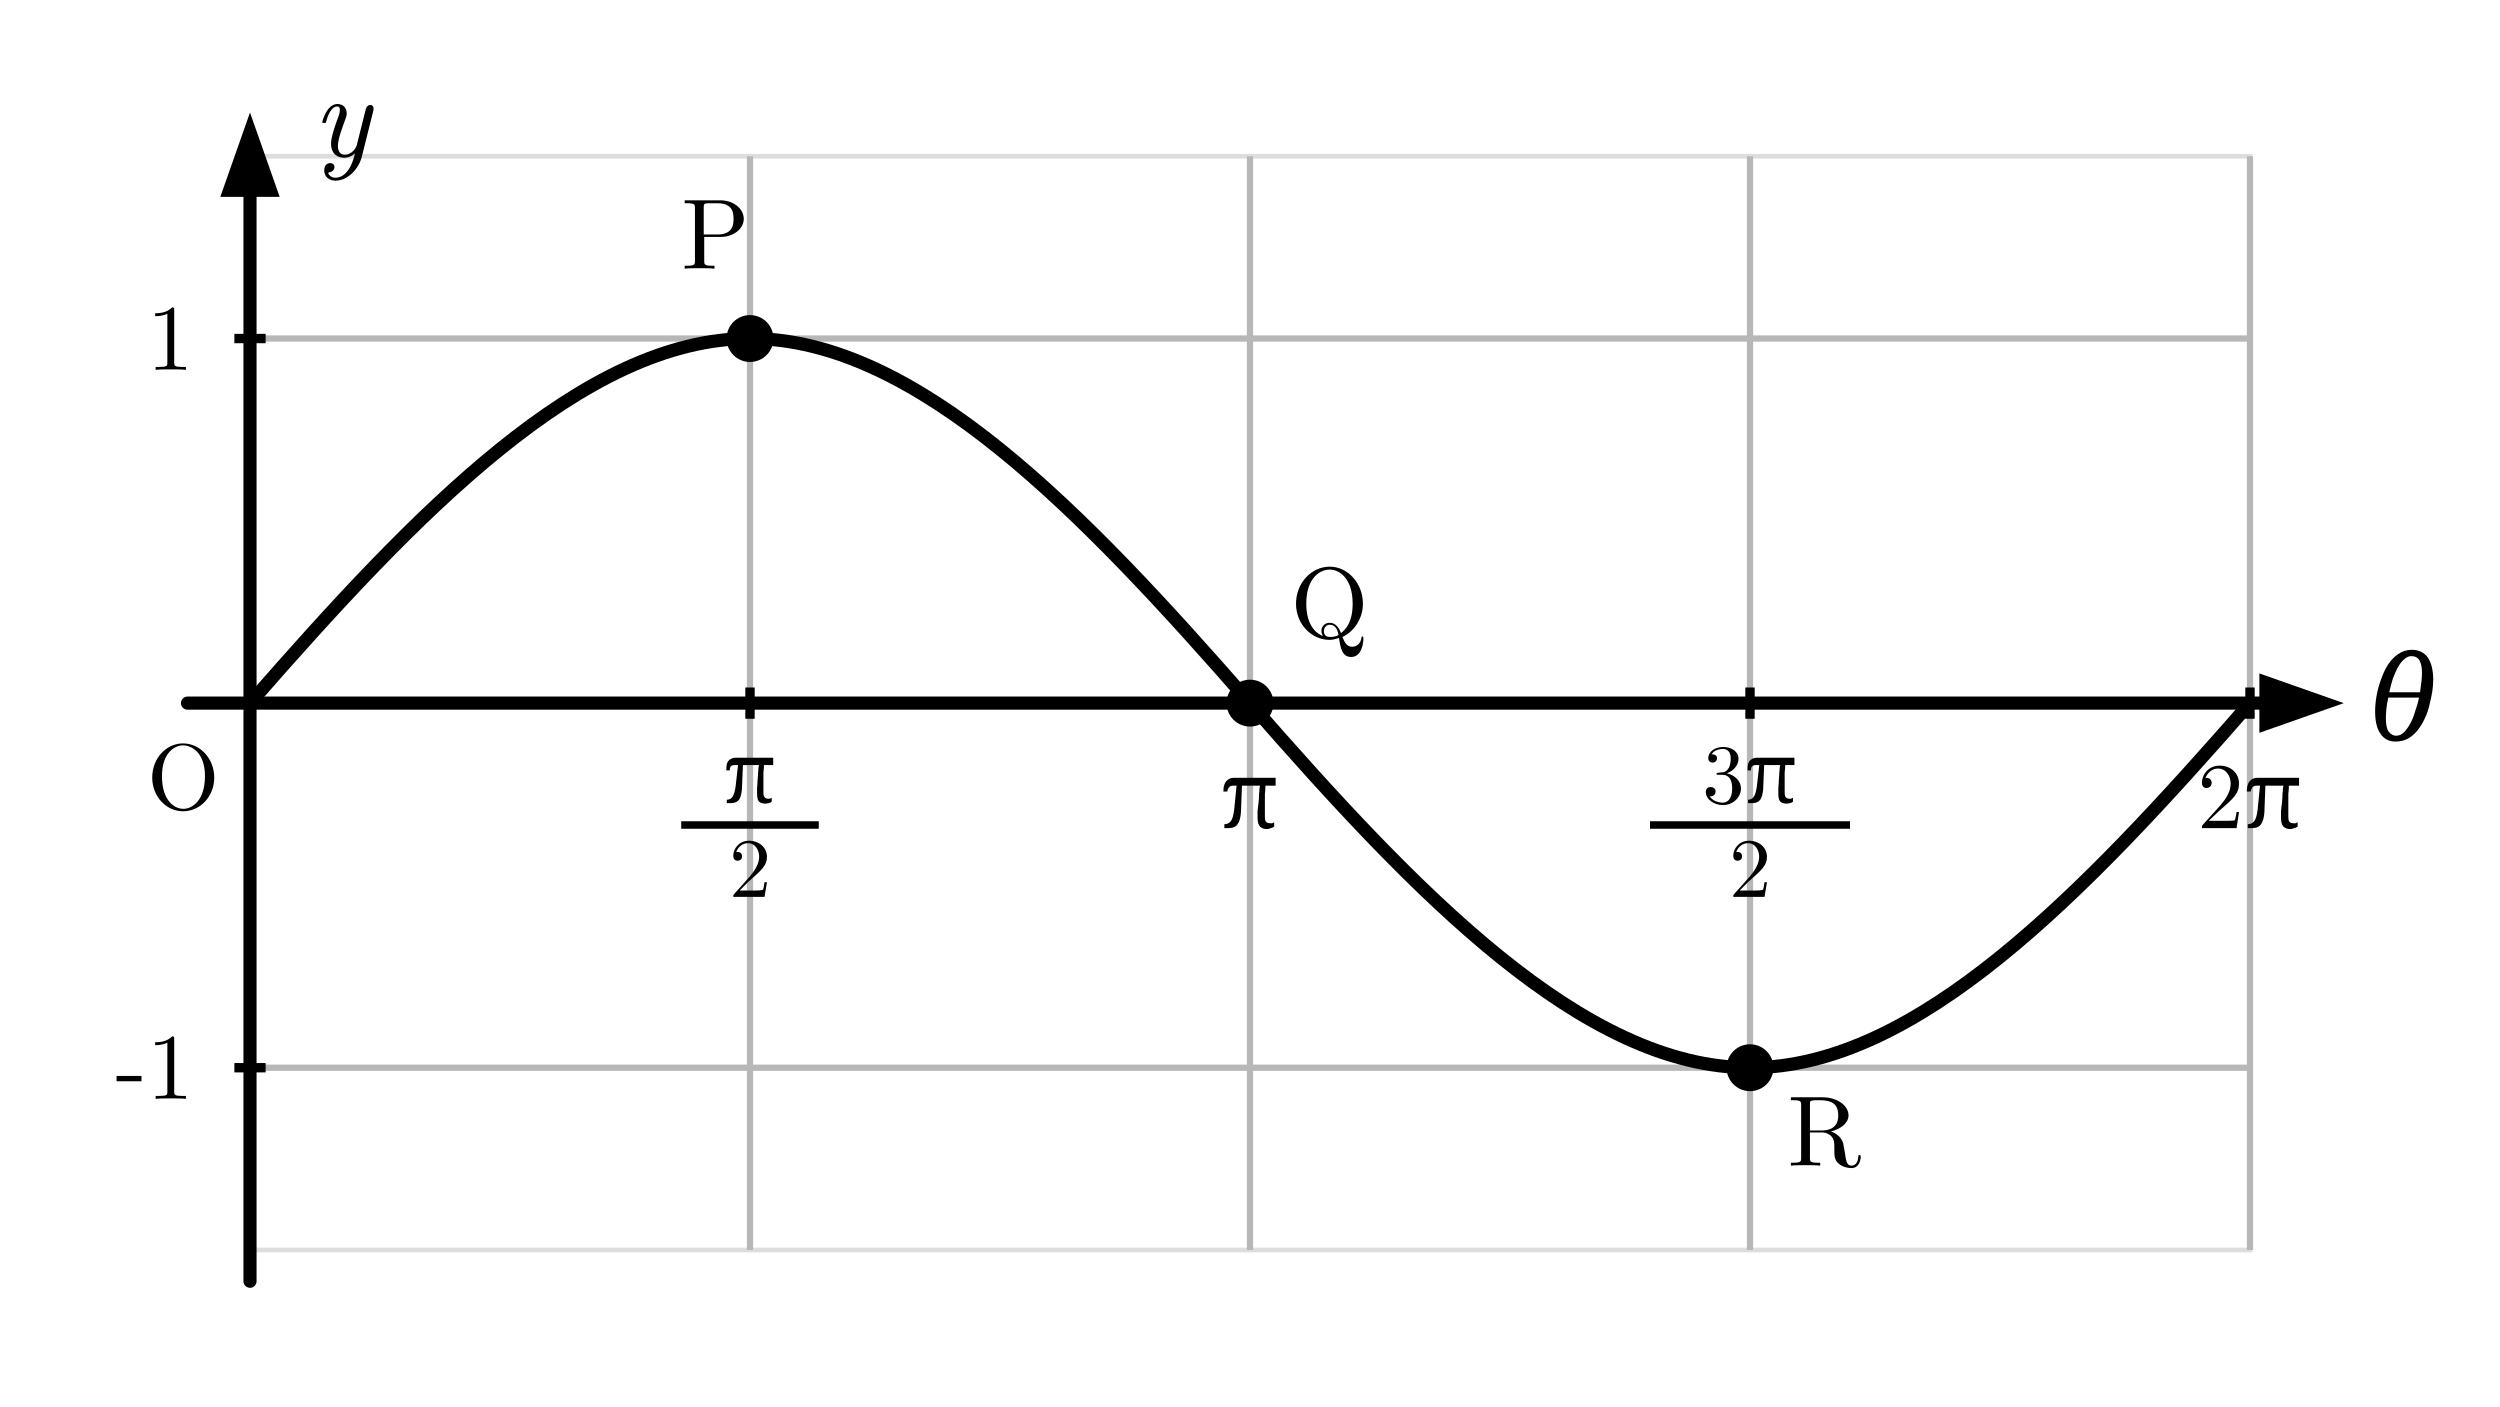
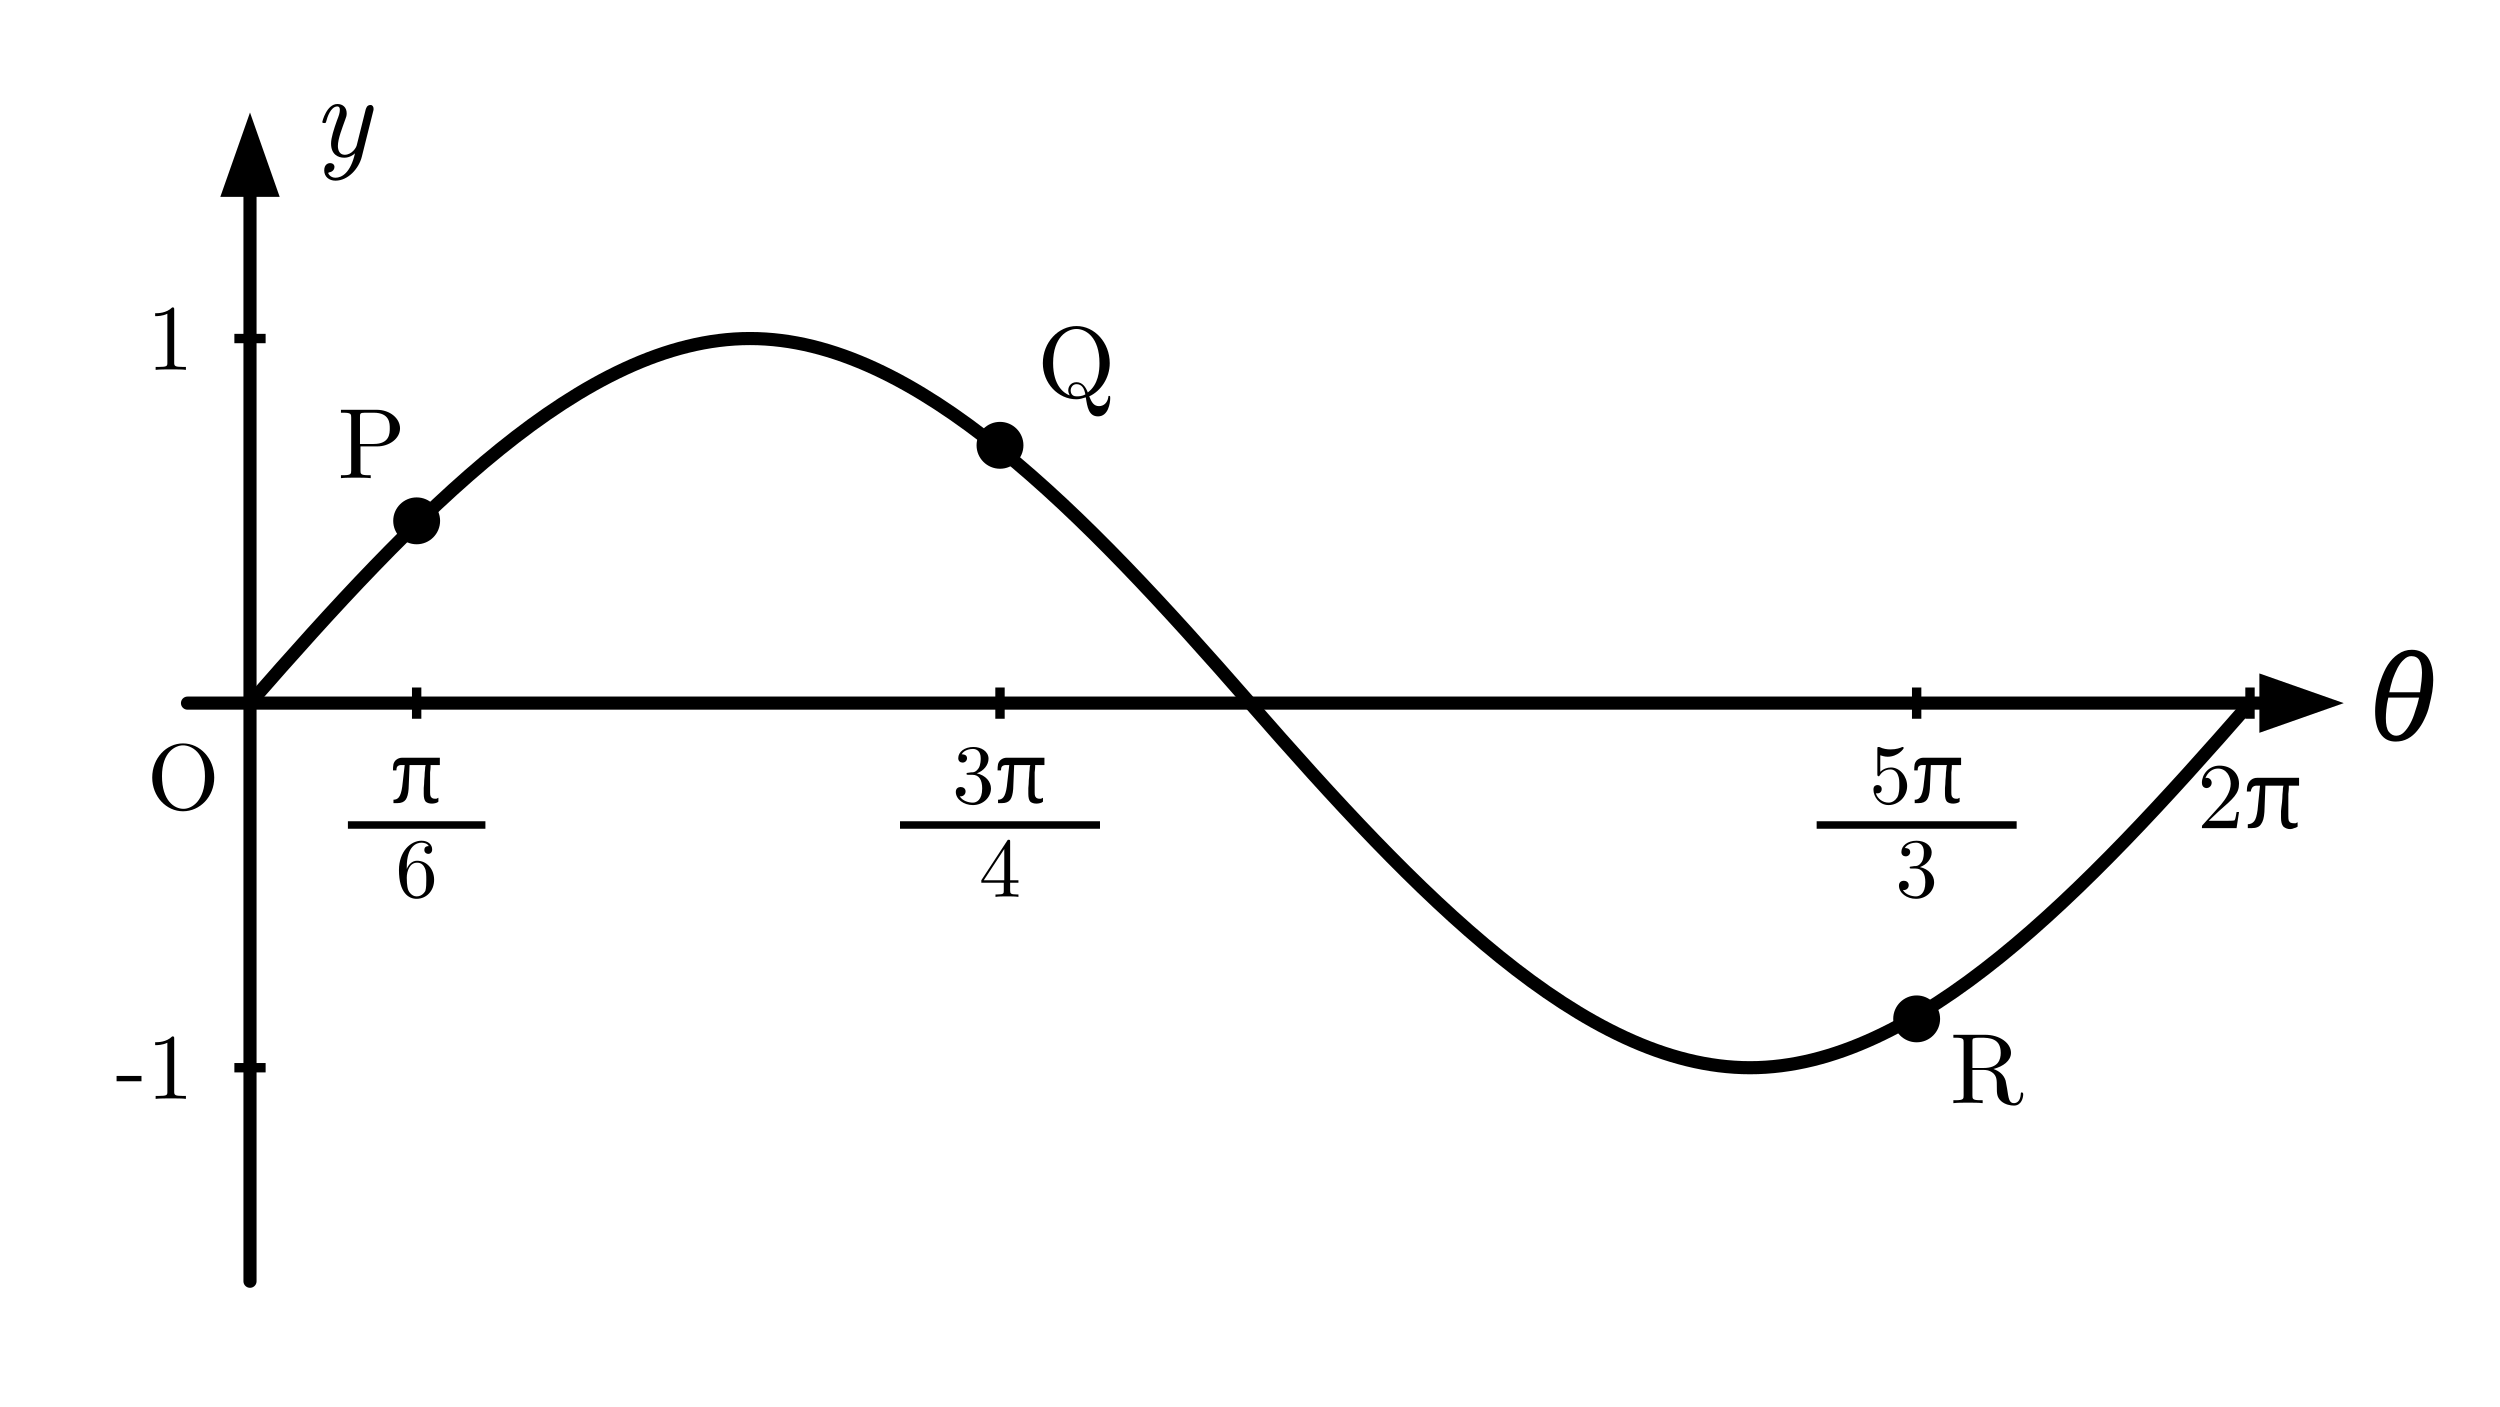
<svg xmlns="http://www.w3.org/2000/svg" width="80mm" height="45mm" viewBox="0 0 80 45">
  <defs>
    <style>
-       .grid {
-         stroke: #b7b7b7;
-         stroke-width: 0.20;
-         fill: none;
-       }
-       .frame-guide {
-         stroke: #dddddd;
-         stroke-width: 0.15;
-         fill: none;
-       }
      .axis {
        stroke: #000000;
        stroke-width: 0.42;
        fill: none;
        stroke-linecap: round;
      }
      .axis-arrow,
      .point {
        fill: #000000;
        stroke: none;
      }
      .tick {
        stroke: #000000;
        stroke-width: 0.30;
      }
      .curve {
        stroke: #000000;
        stroke-width: 0.42;
        fill: none;
        stroke-linecap: round;
        stroke-linejoin: round;
      }
      .axis-label,
      .tick-label,
      .point-label,
      .frac-text {
        font-family: "CMU Serif", "Latin Modern Roman",
                     "Computer Modern Serif", serif;
        fill: #000000;
      }
      .axis-label {
        font-size: 3.8px;
        font-style: italic;
      }
      .tick-label {
        font-size: 3.0px;
        font-style: normal;
      }
      .point-label {
        font-size: 3.2px;
        font-style: normal;
      }
      .frac-text {
        font-size: 2.7px;
        font-style: normal;
      }
      .frac-line {
        stroke: #000000;
        stroke-width: 0.24;
      }
    </style>
    <clipPath id="graph-clip">
      <rect x="8" y="5" width="64" height="35" />
    </clipPath>
  </defs>
-   <g id="grid-layer">
-     <rect class="frame-guide" x="8" y="5" width="64" height="35" />
-     <line class="grid" x1="8" y1="5" x2="8" y2="40" />
-     <line class="grid" x1="24" y1="5" x2="24" y2="40" />
-     <line class="grid" x1="40" y1="5" x2="40" y2="40" />
-     <line class="grid" x1="56" y1="5" x2="56" y2="40" />
-     <line class="grid" x1="72" y1="5" x2="72" y2="40" />
-     <line class="grid" x1="8" y1="10.833" x2="72" y2="10.833" />
-     <line class="grid" x1="8" y1="22.5" x2="72" y2="22.5" />
-     <line class="grid" x1="8" y1="34.167" x2="72" y2="34.167" />
-   </g>
  <g id="axis-layer">
    <line class="axis" x1="6" y1="22.5" x2="72.8" y2="22.5" />
    <polygon class="axis-arrow" points="75,22.5 72.3,21.55 72.3,23.45" />
    <line class="axis" x1="8" y1="41" x2="8" y2="5.8" />
    <polygon class="axis-arrow" points="8,3.6 7.05,6.3 8.95,6.3" />
-     <line class="tick" x1="24" y1="22" x2="24" y2="23" />
-     <line class="tick" x1="40" y1="22" x2="40" y2="23" />
-     <line class="tick" x1="56" y1="22" x2="56" y2="23" />
+     <line class="tick" x1="13.333" y1="22" x2="13.333" y2="23" />
+     <line class="tick" x1="32" y1="22" x2="32" y2="23" />
+     <line class="tick" x1="61.333" y1="22" x2="61.333" y2="23" />
    <line class="tick" x1="72" y1="22" x2="72" y2="23" />
    <line class="tick" x1="7.5" y1="10.833" x2="8.5" y2="10.833" />
    <line class="tick" x1="7.5" y1="34.167" x2="8.5" y2="34.167" />
    <text class="tick-label" x="4.7" y="25.9">O</text>
    <text class="axis-label" x="75.8" y="23.7">θ</text>
    <text class="axis-label" x="10.0" y="5.0">y</text>
-     <g transform="translate(24,25.7)">
+     <g transform="translate(13.333,25.7)">
      <text class="frac-text" x="0" y="0" text-anchor="middle">π</text>
      <line class="frac-line" x1="-2.2" y1="0.7" x2="2.2" y2="0.7" />
-       <text class="frac-text" x="0" y="3.0" text-anchor="middle">2</text>
+       <text class="frac-text" x="0" y="3.0" text-anchor="middle">6</text>
    </g>
-     <text class="tick-label" x="40" y="26.5" text-anchor="middle">π</text>
-     <g transform="translate(56,25.7)">
+     <g transform="translate(32,25.7)">
      <text class="frac-text" x="0" y="0" text-anchor="middle">3π</text>
      <line class="frac-line" x1="-3.2" y1="0.7" x2="3.2" y2="0.7" />
-       <text class="frac-text" x="0" y="3.0" text-anchor="middle">2</text>
+       <text class="frac-text" x="0" y="3.0" text-anchor="middle">4</text>
+     </g>
+     <g transform="translate(61.333,25.7)">
+       <text class="frac-text" x="0" y="0" text-anchor="middle">5π</text>
+       <line class="frac-line" x1="-3.2" y1="0.7" x2="3.2" y2="0.7" />
+       <text class="frac-text" x="0" y="3.0" text-anchor="middle">3</text>
    </g>
    <text class="tick-label" x="72" y="26.5" text-anchor="middle">2π</text>
    <text class="tick-label" x="6.2" y="11.833" text-anchor="end">1</text>
    <text class="tick-label" x="6.2" y="35.167" text-anchor="end">-1</text>
  </g>
  <g id="curve-layer" clip-path="url(#graph-clip)">
    <path class="curve" d="M 8,22.5              C 13.333,16.391 18.667,10.833 24,10.833              C 29.333,10.833 34.667,16.391 40,22.5              C 45.333,28.609 50.667,34.167 56,34.167              C 61.333,34.167 66.667,28.609 72,22.5" />
  </g>
  <g id="point-layer">
-     <circle class="point" cx="24" cy="10.833" r="0.75" />
-     <circle class="point" cx="40" cy="22.5" r="0.75" />
-     <circle class="point" cx="56" cy="34.167" r="0.75" />
-     <text class="point-label" x="21.8" y="8.6">P</text>
-     <text class="point-label" x="41.3" y="20.4">Q</text>
-     <text class="point-label" x="57.2" y="37.3">R</text>
+     <circle class="point" cx="13.333" cy="16.667" r="0.75" />
+     <circle class="point" cx="32" cy="14.250" r="0.75" />
+     <circle class="point" cx="61.333" cy="32.604" r="0.75" />
+     <text class="point-label" x="10.8" y="15.3">P</text>
+     <text class="point-label" x="33.2" y="12.7">Q</text>
+     <text class="point-label" x="62.4" y="35.3">R</text>
  </g>
</svg>
